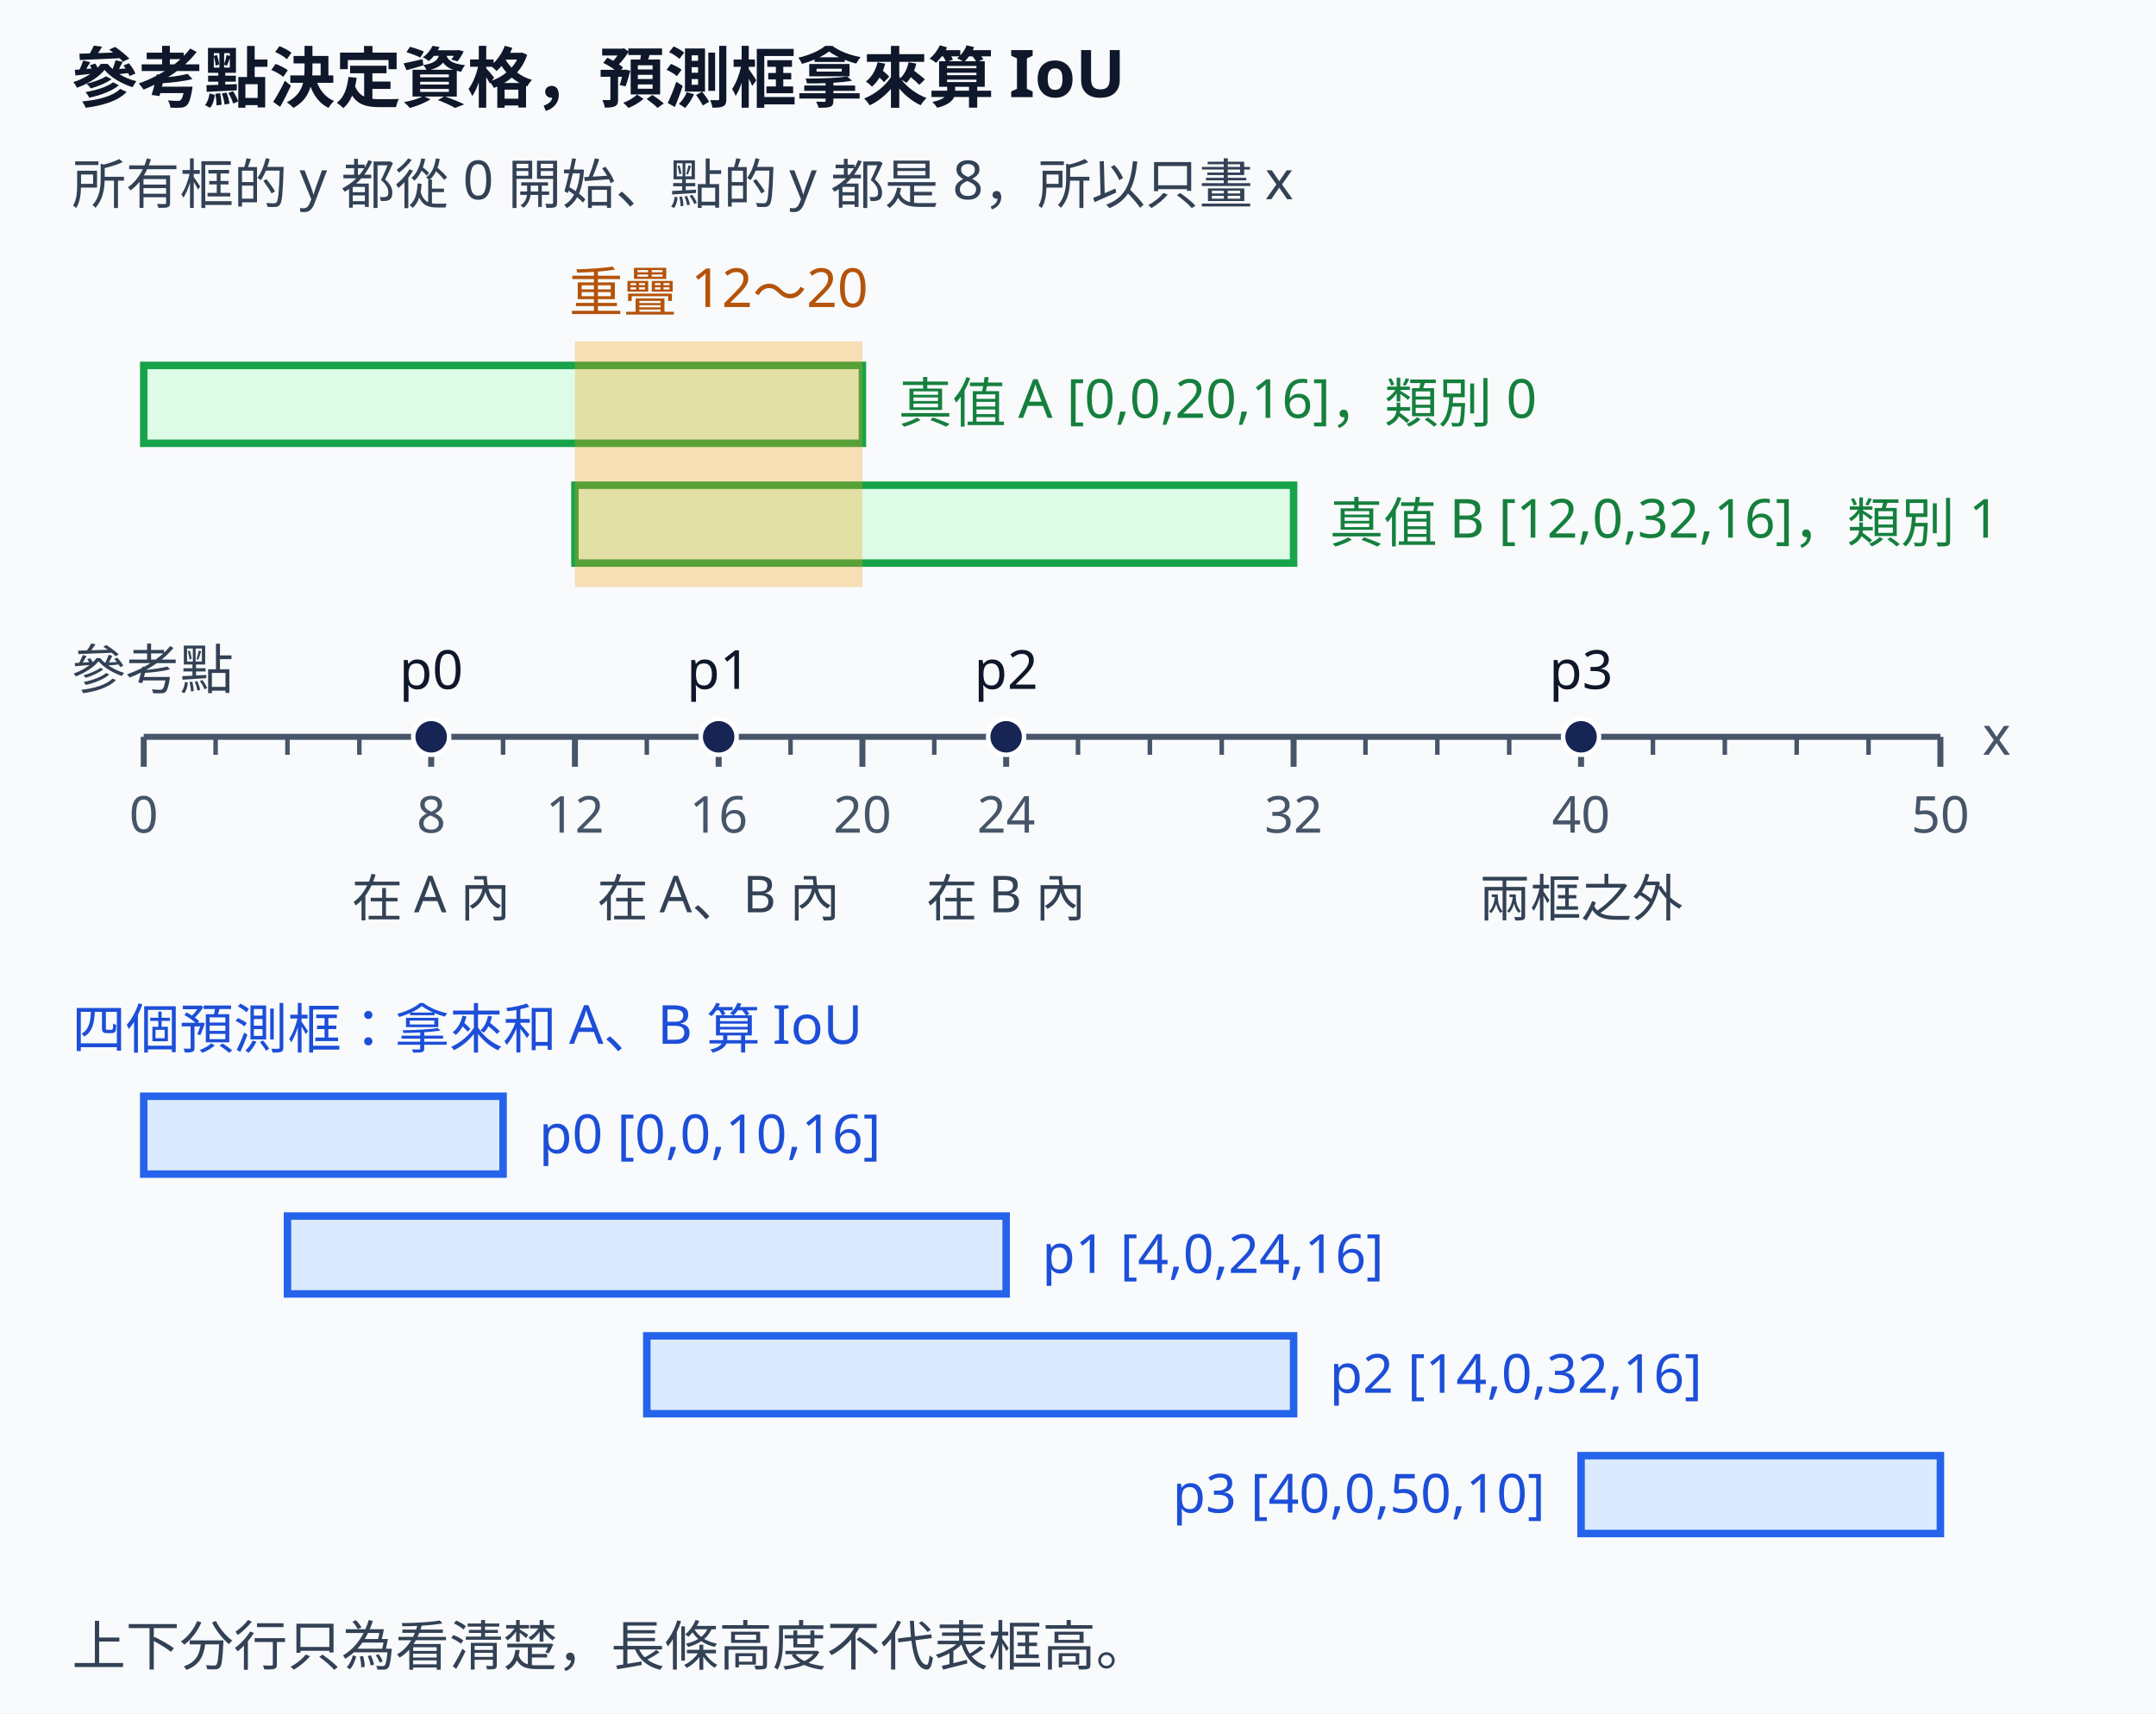
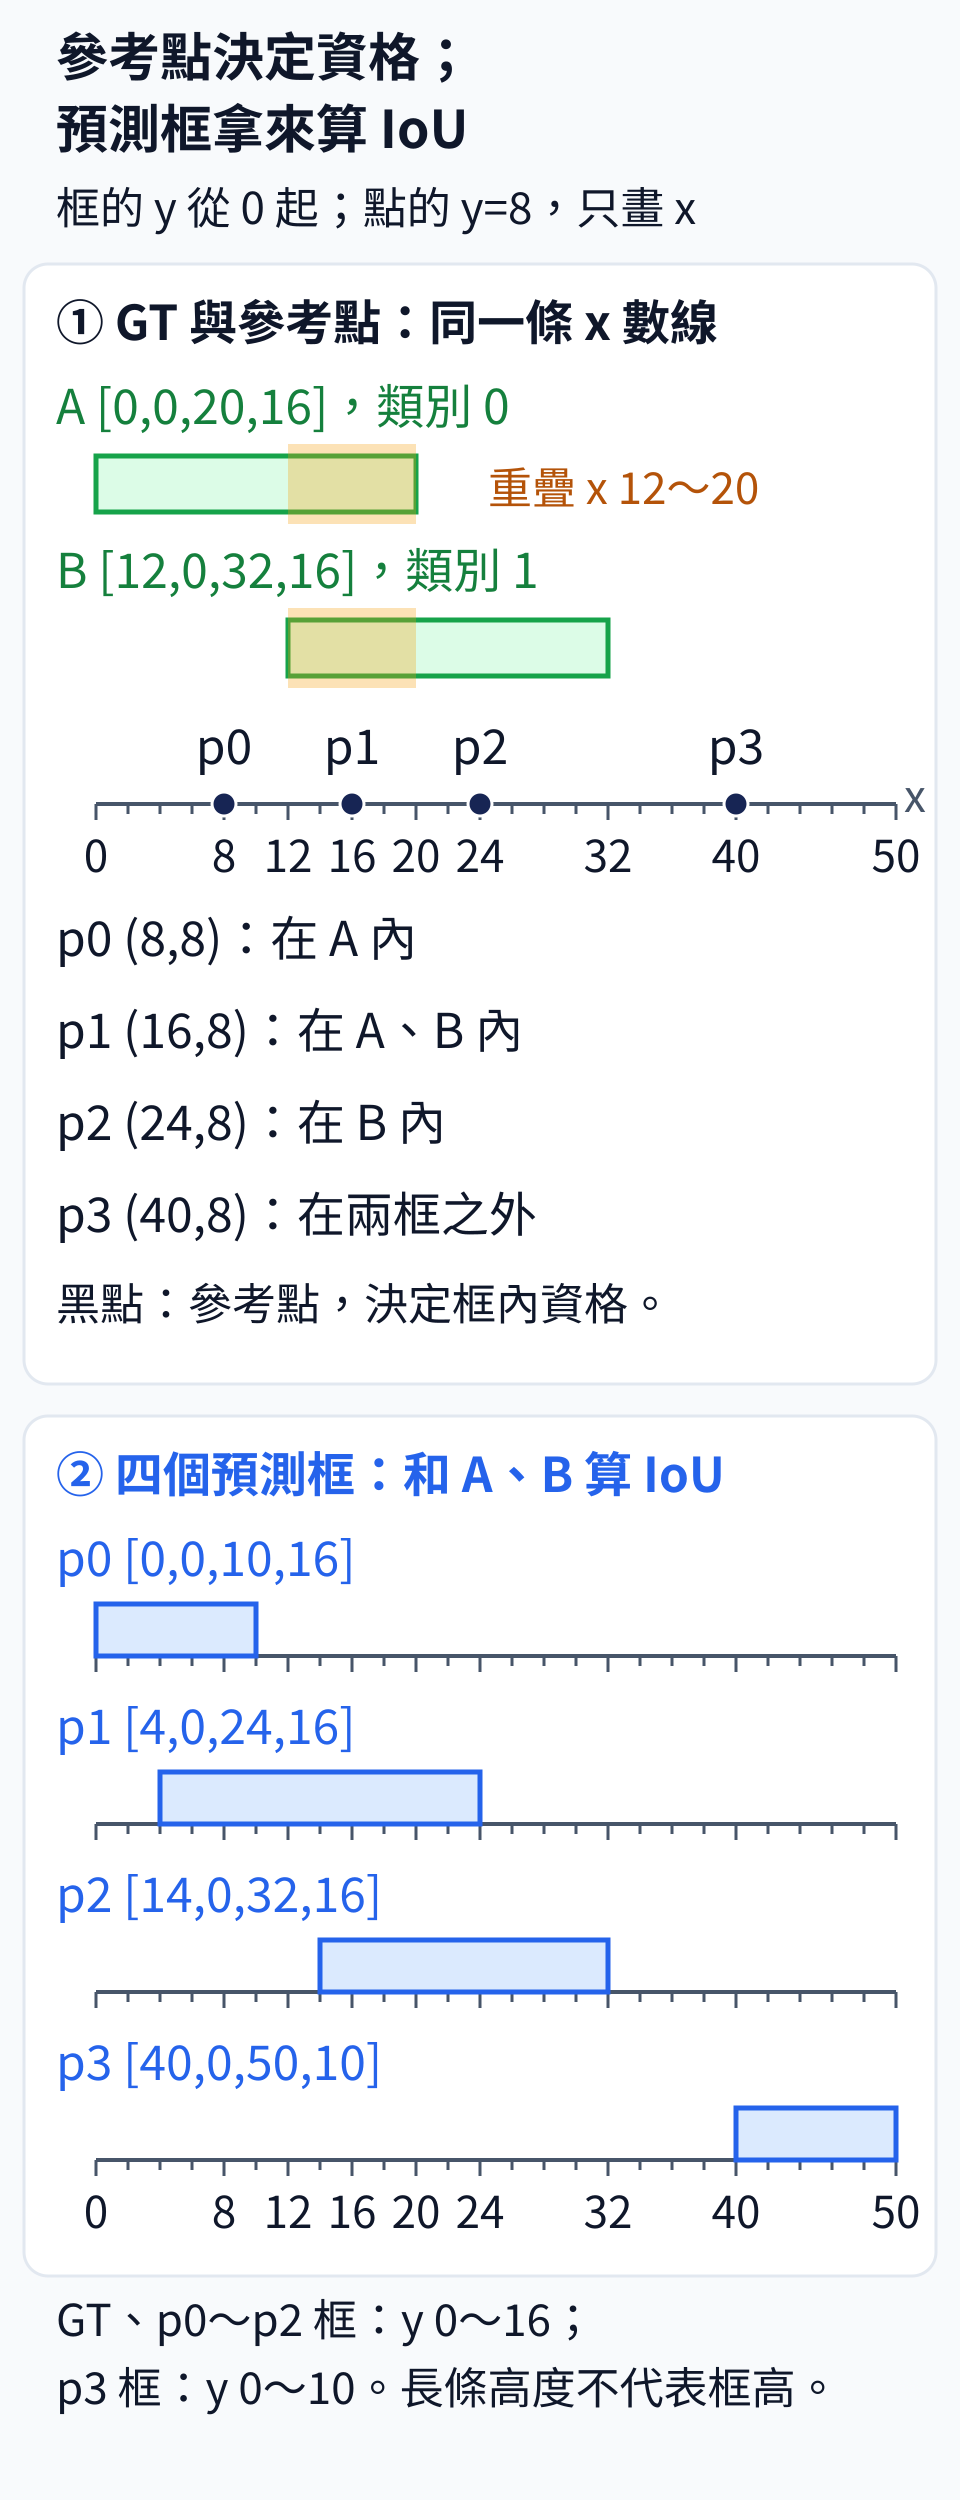
- <svg xmlns="http://www.w3.org/2000/svg" viewBox="0 0 720 572" role="img" aria-labelledby="title desc">
-   <rect width="720" height="572" fill="#f8fafc" />
-   <g fill="#dcfce7" stroke="#16a34a" stroke-width="2.5">
-     <rect id="gt-a" x="48" y="122" width="240" height="26" />
-     <rect id="gt-b" x="192" y="162" width="240" height="26" />
-   </g>
-   <rect id="overlap" x="192" y="114" width="96" height="82" fill="#f59e0b" fill-opacity=".3" />
-   <path d="M48 246H648" stroke="#475569" stroke-width="2" />
-   <path d="M48 246V256M144 246V256M192 246V256M240 246V256M288 246V256M336 246V256M432 246V256M528 246V256M648 246V256" stroke="#475569" stroke-width="2" />
-   <path d="M72 246V252M96 246V252M120 246V252M168 246V252M216 246V252M264 246V252M312 246V252M360 246V252M384 246V252M408 246V252M456 246V252M480 246V252M504 246V252M552 246V252M576 246V252M600 246V252M624 246V252" stroke="#475569" stroke-width="1.5" />
-   <g fill="#172554" stroke="#fff" stroke-width="1.5">
-     <circle cx="144" cy="246" r="6" />
-     <circle cx="240" cy="246" r="6" />
-     <circle cx="336" cy="246" r="6" />
-     <circle cx="528" cy="246" r="6" />
-   </g>
-   <g fill="#dbeafe" stroke="#2563eb" stroke-width="2.5">
-     <rect id="pred-p0" x="48" y="366" width="120" height="26" />
-     <rect id="pred-p1" x="96" y="406" width="240" height="26" />
-     <rect id="pred-p2" x="216" y="446" width="216" height="26" />
-     <rect id="pred-p3" x="528" y="486" width="120" height="26" />
-   </g>
-   <g font-family="sans-serif" font-size="18" fill="#0f172a">
-     <text x="24" y="34" font-size="22" font-weight="700">參考點決定資格，預測框拿來算 IoU</text>
-     <text x="24" y="68" fill="#334155">所有框的 y 都從 0 開始、點的 y 都是 8，所以只畫 x</text>
-     <text x="240" y="104" text-anchor="middle" fill="#b45309">重疊 12～20</text>
-     <text x="300" y="141" fill="#15803d">真值 A [0,0,20,16]，類別 0</text>
-     <text x="444" y="181" fill="#15803d">真值 B [12,0,32,16]，類別 1</text>
-     <text x="24" y="230" fill="#334155">參考點</text>
-     <g text-anchor="middle">
-       <text x="144" y="230">p0</text>
-       <text x="240" y="230">p1</text>
-       <text x="336" y="230">p2</text>
-       <text x="528" y="230">p3</text>
+ <svg xmlns="http://www.w3.org/2000/svg" width="480" height="1250" viewBox="0 0 480 1250" role="img" aria-labelledby="title desc">
+   <defs>
+     <marker id="arrow" markerWidth="8" markerHeight="8" refX="7" refY="4" orient="auto-start-reverse" markerUnits="userSpaceOnUse">
+       <path d="M0 0L8 4L0 8Z" fill="#475569" />
+     </marker>
+     <marker id="purple-arrow" markerWidth="8" markerHeight="8" refX="7" refY="4" orient="auto" markerUnits="userSpaceOnUse">
+       <path d="M0 0L8 4L0 8Z" fill="#7c3aed" />
+     </marker>
+   </defs>
+   <rect width="480" height="1250" fill="#f8fafc" />
+   <g font-family="Noto Sans CJK TC, sans-serif" fill="#0f172a">
+     <text x="28" y="38" font-size="26" fill="#0f172a" font-weight="700">參考點決定資格；</text>
+     <text x="28" y="74" font-size="26" fill="#0f172a" font-weight="700">預測框拿來算 IoU</text>
+     <text x="28" y="112" font-size="22" fill="#0f172a">框的 y 從 0 起；點的 y=8，只畫 x</text>
+     <rect x="12" y="132" width="456" height="560" fill="#fff" stroke="#e2e8f0" stroke-width="1.5" rx="12" />
+     <text x="28" y="170" font-size="24" fill="#0f172a" font-weight="700">① GT 與參考點：同一條 x 數線</text>
+     <text x="28" y="212" font-size="24" fill="#15803d">A [0,0,20,16]，類別 0</text>
+     <rect x="48" y="228" width="160" height="28" fill="#dcfce7" stroke="#16a34a" stroke-width="2.5" id="gt-a" data-xyxy="0,0,20,16" />
+     <text x="28" y="294" font-size="24" fill="#15803d">B [12,0,32,16]，類別 1</text>
+     <rect x="144" y="310" width="160" height="28" fill="#dcfce7" stroke="#16a34a" stroke-width="2.5" id="gt-b" data-xyxy="12,0,32,16" />
+     <g id="overlap" data-xrange="12,20" fill="#f59e0b" fill-opacity=".3">
+       <rect x="144" y="222" width="64" height="40" />
+       <rect x="144" y="304" width="64" height="40" />
    </g>
-     <g font-size="17" fill="#475569" text-anchor="middle">
-       <text x="48" y="278">0</text>
-       <text x="144" y="278">8</text>
-       <text x="192" y="278">12</text>
-       <text x="240" y="278">16</text>
-       <text x="288" y="278">20</text>
-       <text x="336" y="278">24</text>
-       <text x="432" y="278">32</text>
-       <text x="528" y="278">40</text>
-       <text x="648" y="278">50</text>
-     </g>
-     <text x="662" y="252" fill="#475569">x</text>
-     <g font-size="17" fill="#334155" text-anchor="middle">
-       <text x="144" y="306">在 A 內</text>
-       <text x="240" y="306">在 A、B 內</text>
-       <text x="336" y="306">在 B 內</text>
-       <text x="528" y="306">兩框之外</text>
-     </g>
-     <text x="24" y="350" fill="#1d4ed8">四個預測框：拿來和 A、B 算 IoU</text>
-     <g fill="#1d4ed8">
-       <text x="180" y="385">p0 [0,0,10,16]</text>
-       <text x="348" y="425">p1 [4,0,24,16]</text>
-       <text x="444" y="465">p2 [14,0,32,16]</text>
-       <text x="516" y="505" text-anchor="end">p3 [40,0,50,10]</text>
-     </g>
-     <text x="24" y="556" fill="#334155">上下分行只為看清楚，長條高度不代表框高。</text>
+     <text x="244" y="252" font-size="22" fill="#b45309">重疊 x 12～20</text>
+     <path d="M48 402L448 402" fill="none" stroke="#475569" stroke-width="2" />
+     <path d="M48 402L48 410" fill="none" stroke="#475569" stroke-width="1.5" />
+     <path d="M64 402L64 407" fill="none" stroke="#475569" stroke-width="1.5" />
+     <path d="M80 402L80 407" fill="none" stroke="#475569" stroke-width="1.5" />
+     <path d="M96 402L96 407" fill="none" stroke="#475569" stroke-width="1.5" />
+     <path d="M112 402L112 410" fill="none" stroke="#475569" stroke-width="1.5" />
+     <path d="M128 402L128 407" fill="none" stroke="#475569" stroke-width="1.5" />
+     <path d="M144 402L144 410" fill="none" stroke="#475569" stroke-width="1.5" />
+     <path d="M160 402L160 407" fill="none" stroke="#475569" stroke-width="1.5" />
+     <path d="M176 402L176 410" fill="none" stroke="#475569" stroke-width="1.5" />
+     <path d="M192 402L192 407" fill="none" stroke="#475569" stroke-width="1.5" />
+     <path d="M208 402L208 410" fill="none" stroke="#475569" stroke-width="1.5" />
+     <path d="M224 402L224 407" fill="none" stroke="#475569" stroke-width="1.5" />
+     <path d="M240 402L240 410" fill="none" stroke="#475569" stroke-width="1.5" />
+     <path d="M256 402L256 407" fill="none" stroke="#475569" stroke-width="1.5" />
+     <path d="M272 402L272 407" fill="none" stroke="#475569" stroke-width="1.5" />
+     <path d="M288 402L288 407" fill="none" stroke="#475569" stroke-width="1.5" />
+     <path d="M304 402L304 410" fill="none" stroke="#475569" stroke-width="1.5" />
+     <path d="M320 402L320 407" fill="none" stroke="#475569" stroke-width="1.5" />
+     <path d="M336 402L336 407" fill="none" stroke="#475569" stroke-width="1.5" />
+     <path d="M352 402L352 407" fill="none" stroke="#475569" stroke-width="1.5" />
+     <path d="M368 402L368 410" fill="none" stroke="#475569" stroke-width="1.5" />
+     <path d="M384 402L384 407" fill="none" stroke="#475569" stroke-width="1.5" />
+     <path d="M400 402L400 407" fill="none" stroke="#475569" stroke-width="1.5" />
+     <path d="M416 402L416 407" fill="none" stroke="#475569" stroke-width="1.5" />
+     <path d="M432 402L432 407" fill="none" stroke="#475569" stroke-width="1.5" />
+     <path d="M448 402L448 410" fill="none" stroke="#475569" stroke-width="1.5" />
+     <text x="48" y="436" font-size="22" fill="#0f172a" text-anchor="middle">0</text>
+     <text x="112" y="436" font-size="22" fill="#0f172a" text-anchor="middle">8</text>
+     <text x="144" y="436" font-size="22" fill="#0f172a" text-anchor="middle">12</text>
+     <text x="176" y="436" font-size="22" fill="#0f172a" text-anchor="middle">16</text>
+     <text x="208" y="436" font-size="22" fill="#0f172a" text-anchor="middle">20</text>
+     <text x="240" y="436" font-size="22" fill="#0f172a" text-anchor="middle">24</text>
+     <text x="304" y="436" font-size="22" fill="#0f172a" text-anchor="middle">32</text>
+     <text x="368" y="436" font-size="22" fill="#0f172a" text-anchor="middle">40</text>
+     <text x="448" y="436" font-size="22" fill="#0f172a" text-anchor="middle">50</text>
+     <circle cx="112" cy="402" r="6" fill="#172554" stroke="#fff" stroke-width="1.5" id="point-p0" data-xy="8,8" />
+     <text x="112" y="382" font-size="24" fill="#0f172a" text-anchor="middle">p0</text>
+     <circle cx="176" cy="402" r="6" fill="#172554" stroke="#fff" stroke-width="1.5" id="point-p1" data-xy="16,8" />
+     <text x="176" y="382" font-size="24" fill="#0f172a" text-anchor="middle">p1</text>
+     <circle cx="240" cy="402" r="6" fill="#172554" stroke="#fff" stroke-width="1.5" id="point-p2" data-xy="24,8" />
+     <text x="240" y="382" font-size="24" fill="#0f172a" text-anchor="middle">p2</text>
+     <circle cx="368" cy="402" r="6" fill="#172554" stroke="#fff" stroke-width="1.5" id="point-p3" data-xy="40,8" />
+     <text x="368" y="382" font-size="24" fill="#0f172a" text-anchor="middle">p3</text>
+     <text x="452" y="406" font-size="22" fill="#475569">x</text>
+     <text x="28" y="478" font-size="24" fill="#0f172a">p0 (8,8)：在 A 內</text>
+     <text x="28" y="524" font-size="24" fill="#0f172a">p1 (16,8)：在 A、B 內</text>
+     <text x="28" y="570" font-size="24" fill="#0f172a">p2 (24,8)：在 B 內</text>
+     <text x="28" y="616" font-size="24" fill="#0f172a">p3 (40,8)：在兩框之外</text>
+     <text x="28" y="660" font-size="22" fill="#0f172a">黑點：參考點，決定框內資格。</text>
+     <rect x="12" y="708" width="456" height="430" fill="#fff" stroke="#e2e8f0" stroke-width="1.5" rx="12" />
+     <text x="28" y="746" font-size="24" fill="#2563eb" font-weight="700">② 四個預測框：和 A、B 算 IoU</text>
+     <text x="28" y="788" font-size="24" fill="#2563eb">p0 [0,0,10,16]</text>
+     <path d="M48 828L448 828" fill="none" stroke="#475569" stroke-width="2" />
+     <path d="M48 828L48 836" fill="none" stroke="#475569" stroke-width="1.5" />
+     <path d="M64 828L64 833" fill="none" stroke="#475569" stroke-width="1.5" />
+     <path d="M80 828L80 833" fill="none" stroke="#475569" stroke-width="1.5" />
+     <path d="M96 828L96 833" fill="none" stroke="#475569" stroke-width="1.5" />
+     <path d="M112 828L112 836" fill="none" stroke="#475569" stroke-width="1.5" />
+     <path d="M128 828L128 833" fill="none" stroke="#475569" stroke-width="1.5" />
+     <path d="M144 828L144 836" fill="none" stroke="#475569" stroke-width="1.5" />
+     <path d="M160 828L160 833" fill="none" stroke="#475569" stroke-width="1.5" />
+     <path d="M176 828L176 836" fill="none" stroke="#475569" stroke-width="1.5" />
+     <path d="M192 828L192 833" fill="none" stroke="#475569" stroke-width="1.5" />
+     <path d="M208 828L208 836" fill="none" stroke="#475569" stroke-width="1.5" />
+     <path d="M224 828L224 833" fill="none" stroke="#475569" stroke-width="1.5" />
+     <path d="M240 828L240 836" fill="none" stroke="#475569" stroke-width="1.5" />
+     <path d="M256 828L256 833" fill="none" stroke="#475569" stroke-width="1.5" />
+     <path d="M272 828L272 833" fill="none" stroke="#475569" stroke-width="1.5" />
+     <path d="M288 828L288 833" fill="none" stroke="#475569" stroke-width="1.5" />
+     <path d="M304 828L304 836" fill="none" stroke="#475569" stroke-width="1.5" />
+     <path d="M320 828L320 833" fill="none" stroke="#475569" stroke-width="1.5" />
+     <path d="M336 828L336 833" fill="none" stroke="#475569" stroke-width="1.5" />
+     <path d="M352 828L352 833" fill="none" stroke="#475569" stroke-width="1.5" />
+     <path d="M368 828L368 836" fill="none" stroke="#475569" stroke-width="1.5" />
+     <path d="M384 828L384 833" fill="none" stroke="#475569" stroke-width="1.5" />
+     <path d="M400 828L400 833" fill="none" stroke="#475569" stroke-width="1.5" />
+     <path d="M416 828L416 833" fill="none" stroke="#475569" stroke-width="1.5" />
+     <path d="M432 828L432 833" fill="none" stroke="#475569" stroke-width="1.5" />
+     <path d="M448 828L448 836" fill="none" stroke="#475569" stroke-width="1.5" />
+     <rect x="48" y="802" width="80" height="26" fill="#dbeafe" stroke="#2563eb" stroke-width="2.5" id="pred-p0" data-xyxy="0,0,10,16" />
+     <text x="28" y="872" font-size="24" fill="#2563eb">p1 [4,0,24,16]</text>
+     <path d="M48 912L448 912" fill="none" stroke="#475569" stroke-width="2" />
+     <path d="M48 912L48 920" fill="none" stroke="#475569" stroke-width="1.5" />
+     <path d="M64 912L64 917" fill="none" stroke="#475569" stroke-width="1.5" />
+     <path d="M80 912L80 917" fill="none" stroke="#475569" stroke-width="1.5" />
+     <path d="M96 912L96 917" fill="none" stroke="#475569" stroke-width="1.5" />
+     <path d="M112 912L112 920" fill="none" stroke="#475569" stroke-width="1.5" />
+     <path d="M128 912L128 917" fill="none" stroke="#475569" stroke-width="1.5" />
+     <path d="M144 912L144 920" fill="none" stroke="#475569" stroke-width="1.5" />
+     <path d="M160 912L160 917" fill="none" stroke="#475569" stroke-width="1.5" />
+     <path d="M176 912L176 920" fill="none" stroke="#475569" stroke-width="1.5" />
+     <path d="M192 912L192 917" fill="none" stroke="#475569" stroke-width="1.5" />
+     <path d="M208 912L208 920" fill="none" stroke="#475569" stroke-width="1.5" />
+     <path d="M224 912L224 917" fill="none" stroke="#475569" stroke-width="1.5" />
+     <path d="M240 912L240 920" fill="none" stroke="#475569" stroke-width="1.5" />
+     <path d="M256 912L256 917" fill="none" stroke="#475569" stroke-width="1.5" />
+     <path d="M272 912L272 917" fill="none" stroke="#475569" stroke-width="1.5" />
+     <path d="M288 912L288 917" fill="none" stroke="#475569" stroke-width="1.5" />
+     <path d="M304 912L304 920" fill="none" stroke="#475569" stroke-width="1.5" />
+     <path d="M320 912L320 917" fill="none" stroke="#475569" stroke-width="1.5" />
+     <path d="M336 912L336 917" fill="none" stroke="#475569" stroke-width="1.5" />
+     <path d="M352 912L352 917" fill="none" stroke="#475569" stroke-width="1.5" />
+     <path d="M368 912L368 920" fill="none" stroke="#475569" stroke-width="1.5" />
+     <path d="M384 912L384 917" fill="none" stroke="#475569" stroke-width="1.5" />
+     <path d="M400 912L400 917" fill="none" stroke="#475569" stroke-width="1.5" />
+     <path d="M416 912L416 917" fill="none" stroke="#475569" stroke-width="1.5" />
+     <path d="M432 912L432 917" fill="none" stroke="#475569" stroke-width="1.5" />
+     <path d="M448 912L448 920" fill="none" stroke="#475569" stroke-width="1.5" />
+     <rect x="80" y="886" width="160" height="26" fill="#dbeafe" stroke="#2563eb" stroke-width="2.5" id="pred-p1" data-xyxy="4,0,24,16" />
+     <text x="28" y="956" font-size="24" fill="#2563eb">p2 [14,0,32,16]</text>
+     <path d="M48 996L448 996" fill="none" stroke="#475569" stroke-width="2" />
+     <path d="M48 996L48 1004" fill="none" stroke="#475569" stroke-width="1.5" />
+     <path d="M64 996L64 1001" fill="none" stroke="#475569" stroke-width="1.5" />
+     <path d="M80 996L80 1001" fill="none" stroke="#475569" stroke-width="1.5" />
+     <path d="M96 996L96 1001" fill="none" stroke="#475569" stroke-width="1.5" />
+     <path d="M112 996L112 1004" fill="none" stroke="#475569" stroke-width="1.5" />
+     <path d="M128 996L128 1001" fill="none" stroke="#475569" stroke-width="1.5" />
+     <path d="M144 996L144 1004" fill="none" stroke="#475569" stroke-width="1.5" />
+     <path d="M160 996L160 1001" fill="none" stroke="#475569" stroke-width="1.5" />
+     <path d="M176 996L176 1004" fill="none" stroke="#475569" stroke-width="1.5" />
+     <path d="M192 996L192 1001" fill="none" stroke="#475569" stroke-width="1.5" />
+     <path d="M208 996L208 1004" fill="none" stroke="#475569" stroke-width="1.5" />
+     <path d="M224 996L224 1001" fill="none" stroke="#475569" stroke-width="1.5" />
+     <path d="M240 996L240 1004" fill="none" stroke="#475569" stroke-width="1.5" />
+     <path d="M256 996L256 1001" fill="none" stroke="#475569" stroke-width="1.5" />
+     <path d="M272 996L272 1001" fill="none" stroke="#475569" stroke-width="1.5" />
+     <path d="M288 996L288 1001" fill="none" stroke="#475569" stroke-width="1.5" />
+     <path d="M304 996L304 1004" fill="none" stroke="#475569" stroke-width="1.5" />
+     <path d="M320 996L320 1001" fill="none" stroke="#475569" stroke-width="1.5" />
+     <path d="M336 996L336 1001" fill="none" stroke="#475569" stroke-width="1.5" />
+     <path d="M352 996L352 1001" fill="none" stroke="#475569" stroke-width="1.5" />
+     <path d="M368 996L368 1004" fill="none" stroke="#475569" stroke-width="1.5" />
+     <path d="M384 996L384 1001" fill="none" stroke="#475569" stroke-width="1.5" />
+     <path d="M400 996L400 1001" fill="none" stroke="#475569" stroke-width="1.5" />
+     <path d="M416 996L416 1001" fill="none" stroke="#475569" stroke-width="1.5" />
+     <path d="M432 996L432 1001" fill="none" stroke="#475569" stroke-width="1.5" />
+     <path d="M448 996L448 1004" fill="none" stroke="#475569" stroke-width="1.5" />
+     <rect x="160" y="970" width="144" height="26" fill="#dbeafe" stroke="#2563eb" stroke-width="2.5" id="pred-p2" data-xyxy="14,0,32,16" />
+     <text x="28" y="1040" font-size="24" fill="#2563eb">p3 [40,0,50,10]</text>
+     <path d="M48 1080L448 1080" fill="none" stroke="#475569" stroke-width="2" />
+     <path d="M48 1080L48 1088" fill="none" stroke="#475569" stroke-width="1.5" />
+     <path d="M64 1080L64 1085" fill="none" stroke="#475569" stroke-width="1.5" />
+     <path d="M80 1080L80 1085" fill="none" stroke="#475569" stroke-width="1.5" />
+     <path d="M96 1080L96 1085" fill="none" stroke="#475569" stroke-width="1.5" />
+     <path d="M112 1080L112 1088" fill="none" stroke="#475569" stroke-width="1.5" />
+     <path d="M128 1080L128 1085" fill="none" stroke="#475569" stroke-width="1.5" />
+     <path d="M144 1080L144 1088" fill="none" stroke="#475569" stroke-width="1.5" />
+     <path d="M160 1080L160 1085" fill="none" stroke="#475569" stroke-width="1.5" />
+     <path d="M176 1080L176 1088" fill="none" stroke="#475569" stroke-width="1.5" />
+     <path d="M192 1080L192 1085" fill="none" stroke="#475569" stroke-width="1.5" />
+     <path d="M208 1080L208 1088" fill="none" stroke="#475569" stroke-width="1.5" />
+     <path d="M224 1080L224 1085" fill="none" stroke="#475569" stroke-width="1.5" />
+     <path d="M240 1080L240 1088" fill="none" stroke="#475569" stroke-width="1.5" />
+     <path d="M256 1080L256 1085" fill="none" stroke="#475569" stroke-width="1.5" />
+     <path d="M272 1080L272 1085" fill="none" stroke="#475569" stroke-width="1.5" />
+     <path d="M288 1080L288 1085" fill="none" stroke="#475569" stroke-width="1.5" />
+     <path d="M304 1080L304 1088" fill="none" stroke="#475569" stroke-width="1.5" />
+     <path d="M320 1080L320 1085" fill="none" stroke="#475569" stroke-width="1.5" />
+     <path d="M336 1080L336 1085" fill="none" stroke="#475569" stroke-width="1.5" />
+     <path d="M352 1080L352 1085" fill="none" stroke="#475569" stroke-width="1.5" />
+     <path d="M368 1080L368 1088" fill="none" stroke="#475569" stroke-width="1.5" />
+     <path d="M384 1080L384 1085" fill="none" stroke="#475569" stroke-width="1.5" />
+     <path d="M400 1080L400 1085" fill="none" stroke="#475569" stroke-width="1.5" />
+     <path d="M416 1080L416 1085" fill="none" stroke="#475569" stroke-width="1.5" />
+     <path d="M432 1080L432 1085" fill="none" stroke="#475569" stroke-width="1.5" />
+     <path d="M448 1080L448 1088" fill="none" stroke="#475569" stroke-width="1.5" />
+     <text x="48" y="1114" font-size="22" fill="#0f172a" text-anchor="middle">0</text>
+     <text x="112" y="1114" font-size="22" fill="#0f172a" text-anchor="middle">8</text>
+     <text x="144" y="1114" font-size="22" fill="#0f172a" text-anchor="middle">12</text>
+     <text x="176" y="1114" font-size="22" fill="#0f172a" text-anchor="middle">16</text>
+     <text x="208" y="1114" font-size="22" fill="#0f172a" text-anchor="middle">20</text>
+     <text x="240" y="1114" font-size="22" fill="#0f172a" text-anchor="middle">24</text>
+     <text x="304" y="1114" font-size="22" fill="#0f172a" text-anchor="middle">32</text>
+     <text x="368" y="1114" font-size="22" fill="#0f172a" text-anchor="middle">40</text>
+     <text x="448" y="1114" font-size="22" fill="#0f172a" text-anchor="middle">50</text>
+     <rect x="368" y="1054" width="80" height="26" fill="#dbeafe" stroke="#2563eb" stroke-width="2.5" id="pred-p3" data-xyxy="40,0,50,10" />
+     <text x="28" y="1168" font-size="22" fill="#0f172a">GT、p0～p2 框：y 0～16；</text>
+     <text x="28" y="1202" font-size="22" fill="#0f172a">p3 框：y 0～10。長條高度不代表框高。</text>
  </g>
</svg>
